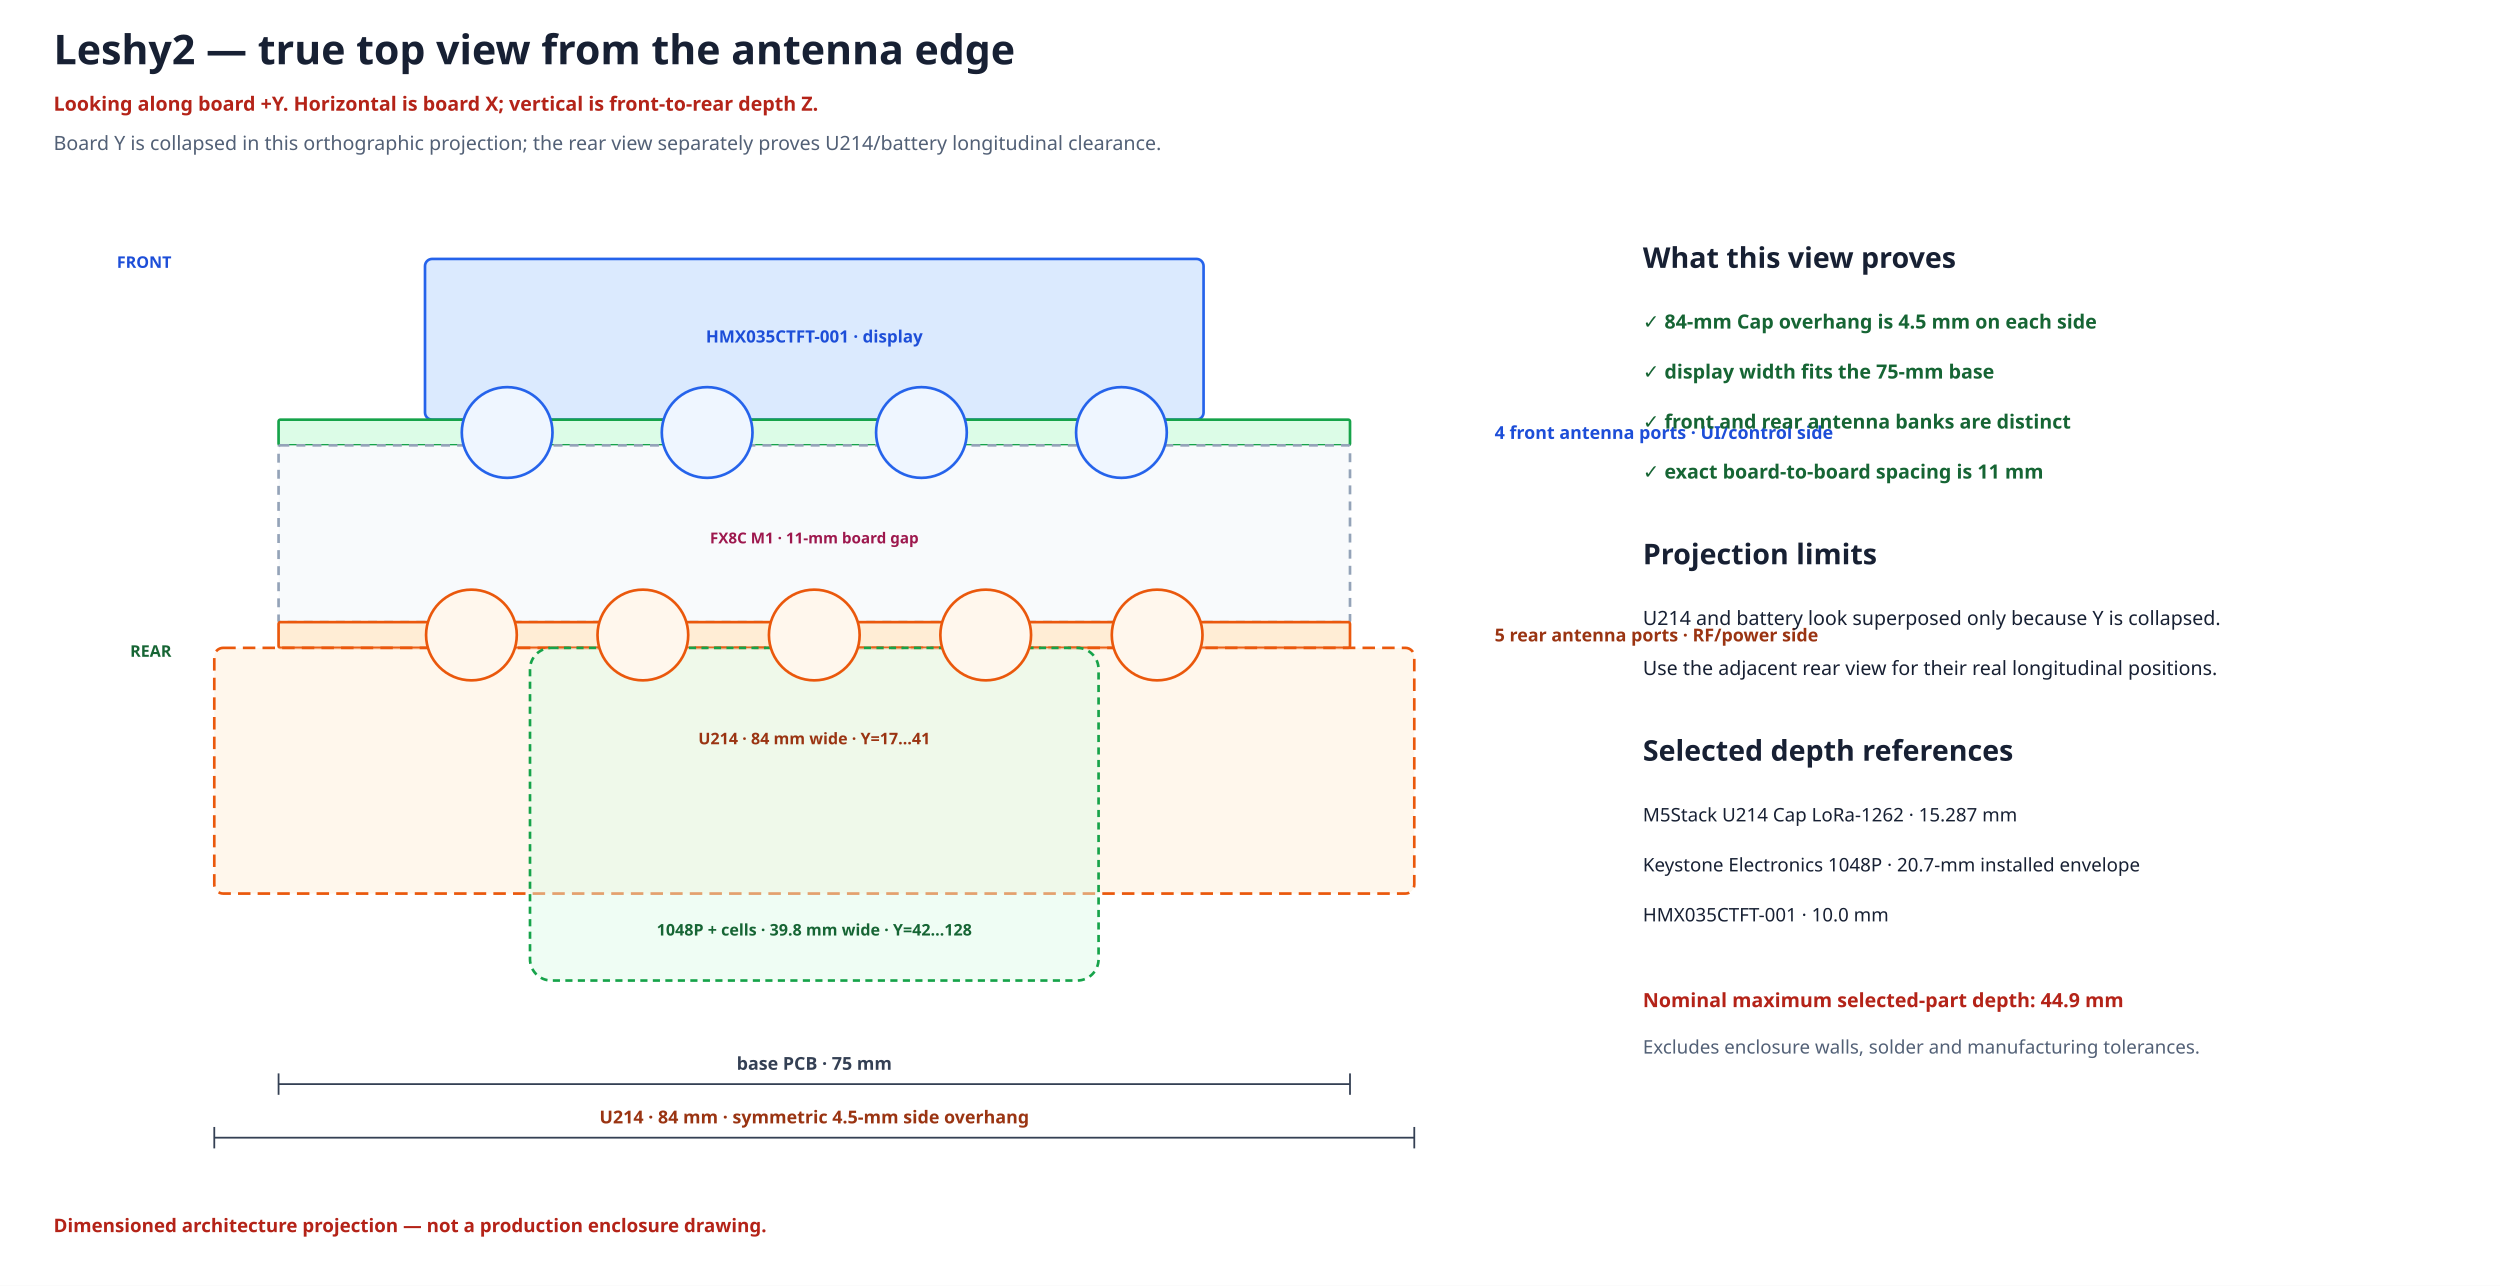
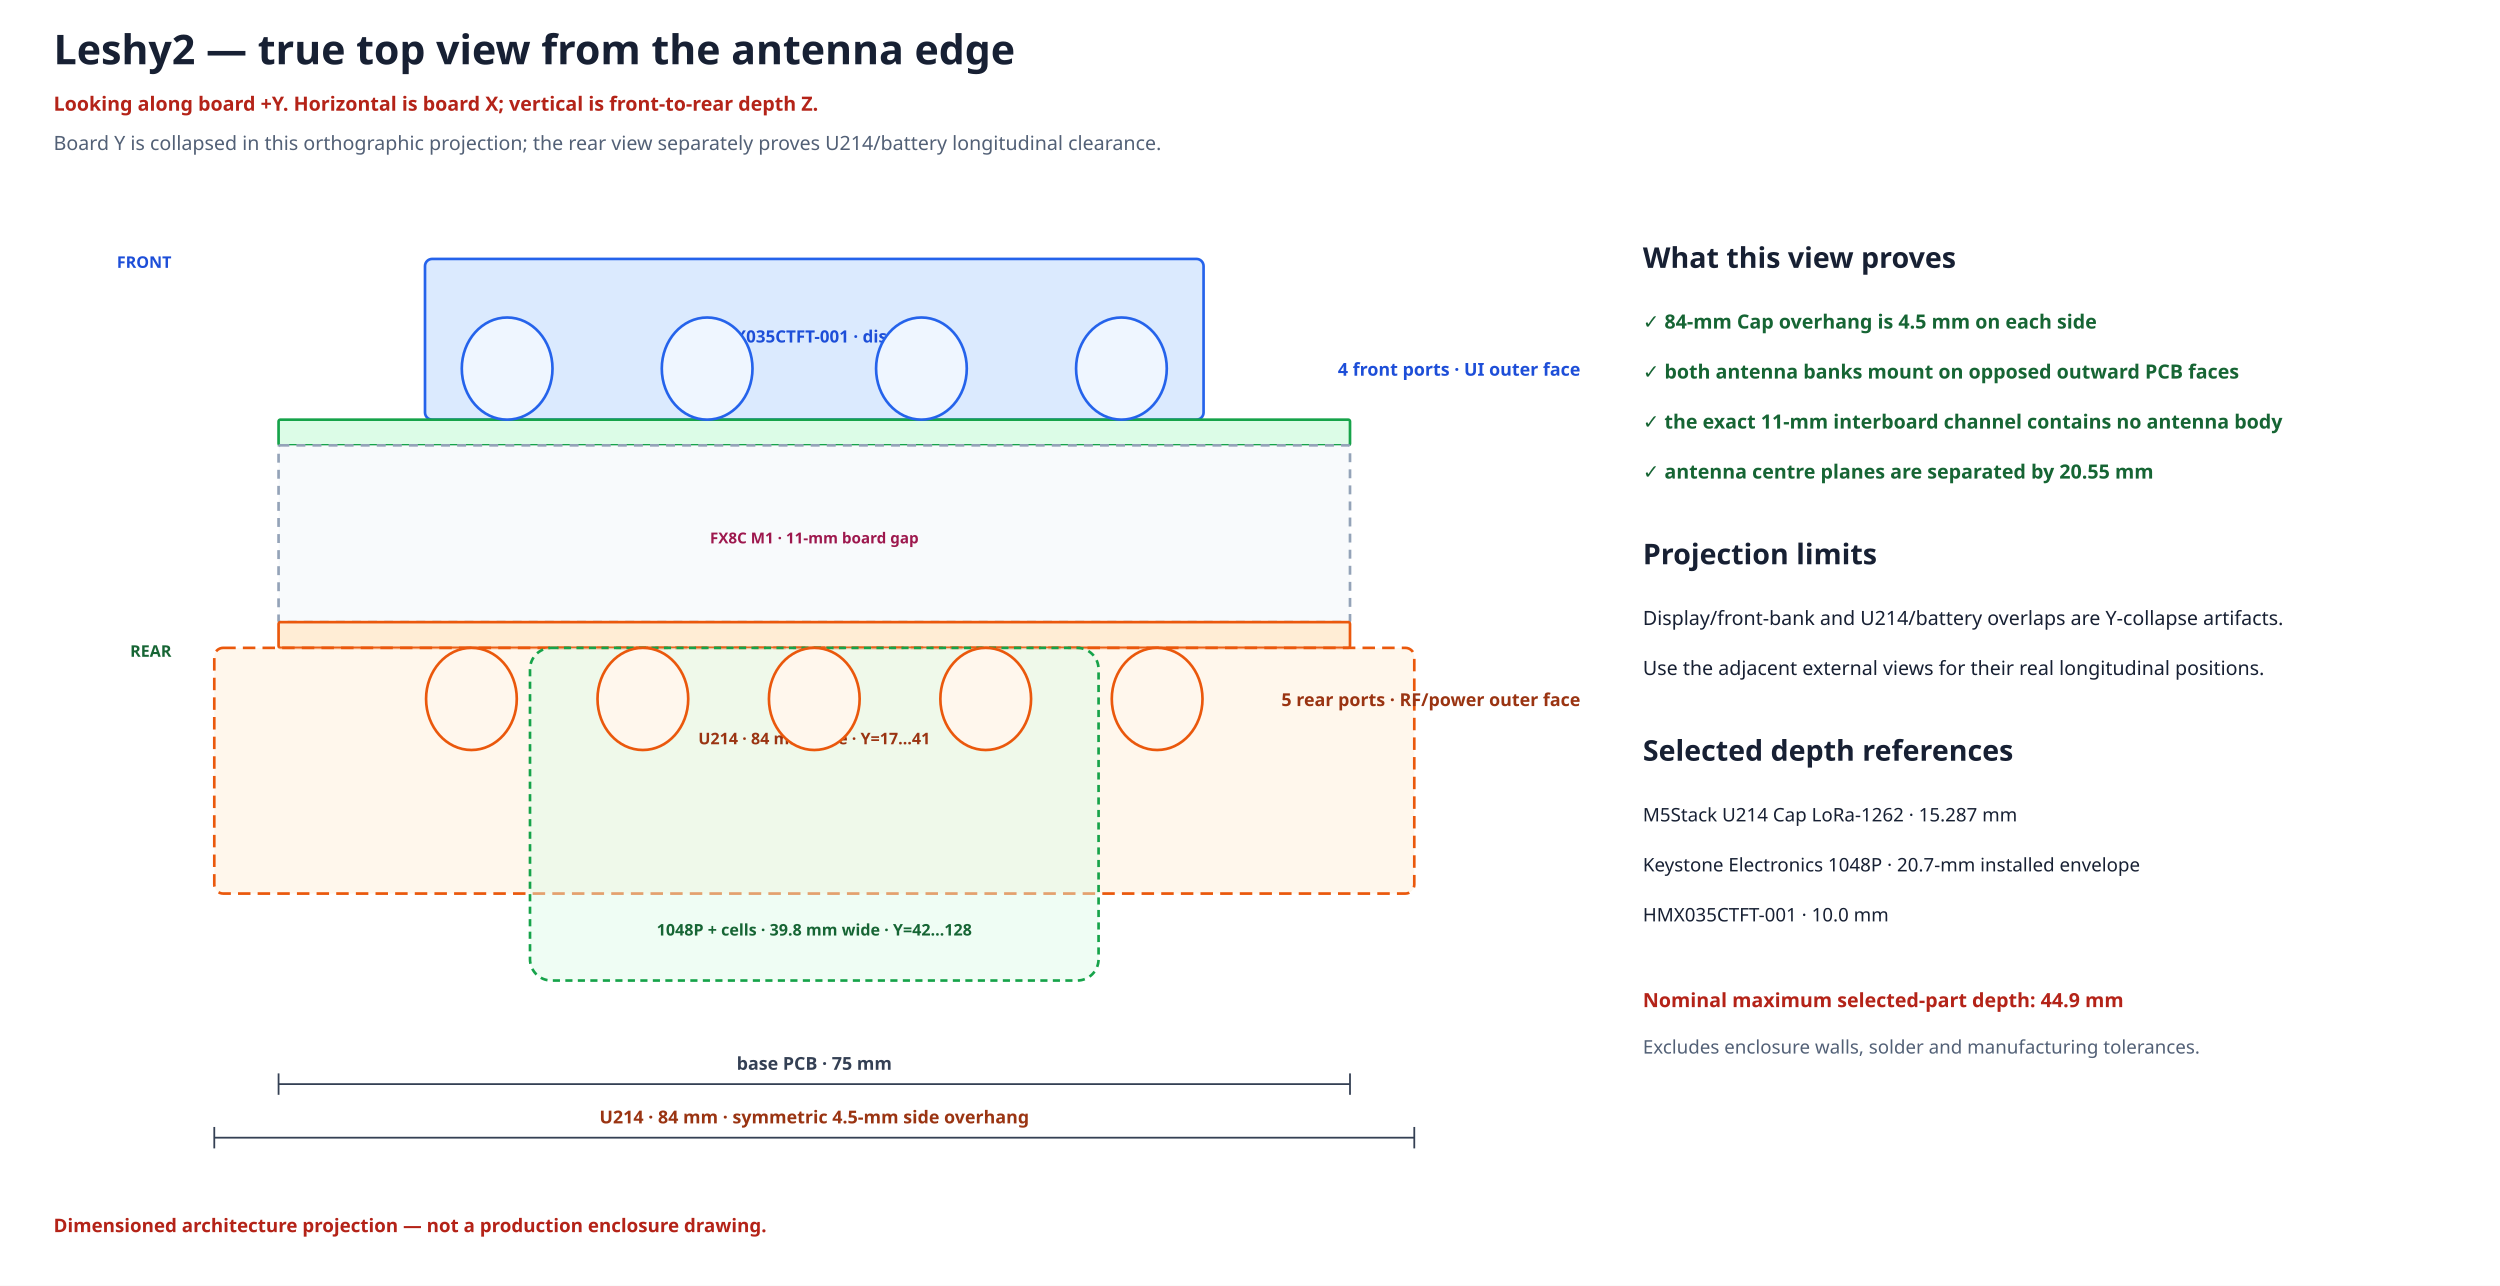
- <svg xmlns="http://www.w3.org/2000/svg" width="1400" height="720" viewBox="0 0 1400 720" data-view="top-edge" data-look-direction="antenna-edge-to-bottom">
+ <svg xmlns="http://www.w3.org/2000/svg" width="1400" height="720" viewBox="0 0 1400 720" data-view="top-edge" data-look-direction="antenna-edge-to-bottom" data-rf-mounting="opposed-outer-faces">
  <rect width="100%" height="100%" fill="#ffffff" />
  <text x="30.0" y="36.0" font-family="sans-serif" font-size="23" font-weight="bold" text-anchor="start" fill="#172033">Leshy2 — true top view from the antenna edge</text>
  <text x="30.0" y="62.0" font-family="sans-serif" font-size="11" font-weight="bold" text-anchor="start" fill="#b42318">Looking along board +Y. Horizontal is board X; vertical is front-to-rear depth Z.</text>
  <text x="30.0" y="84.0" font-family="sans-serif" font-size="11" font-weight="normal" text-anchor="start" fill="#526076">Board Y is collapsed in this orthographic projection; the rear view separately proves U214/battery longitudinal clearance.</text>
  <text x="96.0" y="150.0" font-family="sans-serif" font-size="9" font-weight="bold" text-anchor="end" fill="#1d4ed8">FRONT</text>
  <text x="96.0" y="367.8" font-family="sans-serif" font-size="9" font-weight="bold" text-anchor="end" fill="#166534">REAR</text>
  <rect x="238.0" y="145.0" width="436.0" height="90.0" rx="4" fill="#dbeafe" stroke="#2563eb" stroke-width="1.5" data-instance="display" />
  <text x="456.0" y="191.8" font-family="sans-serif" font-size="9.5" font-weight="bold" text-anchor="middle" fill="#1d4ed8">HMX035CTFT-001 · display</text>
  <rect x="156.0" y="235.0" width="600.0" height="14.4" rx="1" fill="#dcfce7" stroke="#16a34a" stroke-width="1.5" data-instance="ui-pcb" />
-   <rect x="156.0" y="249.4" width="600.0" height="99.0" rx="1" fill="#f8fafc" stroke="#94a3b8" stroke-width="1.5" stroke-dasharray="5 4" data-board-gap-mm="11" />
+   <rect x="156.0" y="249.4" width="600.0" height="99.0" rx="1" fill="#f8fafc" stroke="#94a3b8" stroke-width="1.5" stroke-dasharray="5 4" data-board-gap-mm="11" data-antenna-bodies="none" />
  <rect x="156.0" y="348.4" width="600.0" height="14.4" rx="1" fill="#ffedd5" stroke="#ea580c" stroke-width="1.5" data-instance="rf-pcb" />
  <text x="456.0" y="304.3" font-family="sans-serif" font-size="8.5" font-weight="bold" text-anchor="middle" fill="#9d174d">FX8C M1 · 11-mm board gap</text>
  <g id="top-edge-rear-envelopes" data-y-collapsed="true">
    <rect x="120.0" y="362.8" width="672.0" height="137.6" rx="5" fill="#ffedd5" stroke="#ea580c" stroke-width="1.5" stroke-dasharray="7 4" fill-opacity="0.45" data-instance="u214" />
    <rect x="296.8" y="362.8" width="318.4" height="186.3" rx="12" fill="#dcfce7" stroke="#16a34a" stroke-width="1.5" stroke-dasharray="4 3" fill-opacity="0.45" data-instance="pack-holder" />
  </g>
  <text x="456.0" y="416.8" font-family="sans-serif" font-size="9" font-weight="bold" text-anchor="middle" fill="#9a3412">U214 · 84 mm wide · Y=17…41</text>
  <text x="456.0" y="523.9" font-family="sans-serif" font-size="9" font-weight="bold" text-anchor="middle" fill="#166534">1048P + cells · 39.8 mm wide · Y=42…128</text>
-   <g id="front-antenna-bank" data-count="4">
-     <circle cx="284.0" cy="242.2" r="25.4" fill="#eff6ff" stroke="#2563eb" stroke-width="1.5" data-path="S3-2G4" />
-     <circle cx="396.0" cy="242.2" r="25.4" fill="#eff6ff" stroke="#2563eb" stroke-width="1.5" data-path="C5-2G4/5" />
-     <circle cx="516.0" cy="242.2" r="25.4" fill="#eff6ff" stroke="#2563eb" stroke-width="1.5" data-path="RX-FM/SW" />
-     <circle cx="628.0" cy="242.2" r="25.4" fill="#eff6ff" stroke="#2563eb" stroke-width="1.5" data-path="RX-AM/LW" />
+   <g id="front-antenna-bank" data-count="4" data-mount-face="ui-pcb-outer">
+     <ellipse cx="284.0" cy="206.4" rx="25.4" ry="28.6" fill="#eff6ff" stroke="#2563eb" stroke-width="1.5" data-path="S3-2G4" />
+     <ellipse cx="396.0" cy="206.4" rx="25.4" ry="28.6" fill="#eff6ff" stroke="#2563eb" stroke-width="1.5" data-path="C5-2G4/5" />
+     <ellipse cx="516.0" cy="206.4" rx="25.4" ry="28.6" fill="#eff6ff" stroke="#2563eb" stroke-width="1.5" data-path="RX-FM/SW" />
+     <ellipse cx="628.0" cy="206.4" rx="25.4" ry="28.6" fill="#eff6ff" stroke="#2563eb" stroke-width="1.5" data-path="RX-AM/LW" />
  </g>
-   <g id="rear-antenna-bank" data-count="5">
-     <circle cx="264.0" cy="355.6" r="25.4" fill="#fff7ed" stroke="#ea580c" stroke-width="1.5" data-path="N24-0" />
-     <circle cx="360.0" cy="355.6" r="25.4" fill="#fff7ed" stroke="#ea580c" stroke-width="1.5" data-path="CC-SUB" />
-     <circle cx="456.0" cy="355.6" r="25.4" fill="#fff7ed" stroke="#ea580c" stroke-width="1.5" data-path="N24-1" />
-     <circle cx="552.0" cy="355.6" r="25.4" fill="#fff7ed" stroke="#ea580c" stroke-width="1.5" data-path="VOICE-V/U" />
-     <circle cx="648.0" cy="355.6" r="25.4" fill="#fff7ed" stroke="#ea580c" stroke-width="1.5" data-path="N24-2" />
+   <g id="rear-antenna-bank" data-count="5" data-mount-face="rf-pcb-outer">
+     <ellipse cx="264.0" cy="391.4" rx="25.4" ry="28.6" fill="#fff7ed" stroke="#ea580c" stroke-width="1.5" data-path="N24-0" />
+     <ellipse cx="360.0" cy="391.4" rx="25.4" ry="28.6" fill="#fff7ed" stroke="#ea580c" stroke-width="1.5" data-path="CC-SUB" />
+     <ellipse cx="456.0" cy="391.4" rx="25.4" ry="28.6" fill="#fff7ed" stroke="#ea580c" stroke-width="1.5" data-path="N24-1" />
+     <ellipse cx="552.0" cy="391.4" rx="25.4" ry="28.6" fill="#fff7ed" stroke="#ea580c" stroke-width="1.5" data-path="VOICE-V/U" />
+     <ellipse cx="648.0" cy="391.4" rx="25.4" ry="28.6" fill="#fff7ed" stroke="#ea580c" stroke-width="1.5" data-path="N24-2" />
  </g>
-   <text x="837.0" y="245.8" font-family="sans-serif" font-size="10" font-weight="bold" text-anchor="start" fill="#1d4ed8">4 front antenna ports · UI/control side</text>
-   <text x="837.0" y="359.2" font-family="sans-serif" font-size="10" font-weight="bold" text-anchor="start" fill="#9a3412">5 rear antenna ports · RF/power side</text>
+   <text x="885.0" y="210.4" font-family="sans-serif" font-size="10" font-weight="bold" text-anchor="end" fill="#1d4ed8">4 front ports · UI outer face</text>
+   <text x="885.0" y="395.4" font-family="sans-serif" font-size="10" font-weight="bold" text-anchor="end" fill="#9a3412">5 rear ports · RF/power outer face</text>
  <line x1="156.0" y1="607.1" x2="756.0" y2="607.1" stroke="#344054" />
  <line x1="156.0" y1="601.1" x2="156.0" y2="613.1" stroke="#344054" />
  <line x1="756.0" y1="601.1" x2="756.0" y2="613.1" stroke="#344054" />
  <text x="456.0" y="599.1" font-family="sans-serif" font-size="10" font-weight="bold" text-anchor="middle" fill="#344054">base PCB · 75 mm</text>
  <line x1="120.0" y1="637.1" x2="792.0" y2="637.1" stroke="#344054" />
  <line x1="120.0" y1="631.1" x2="120.0" y2="643.1" stroke="#344054" />
  <line x1="792.0" y1="631.1" x2="792.0" y2="643.1" stroke="#344054" />
  <text x="456.0" y="629.1" font-family="sans-serif" font-size="10" font-weight="bold" text-anchor="middle" fill="#9a3412">U214 · 84 mm · symmetric 4.5-mm side overhang</text>
  <text x="920.0" y="150.0" font-family="sans-serif" font-size="16" font-weight="bold" text-anchor="start" fill="#172033">What this view proves</text>
  <text x="920.0" y="184.0" font-family="sans-serif" font-size="11" font-weight="bold" text-anchor="start" fill="#166534">✓ 84-mm Cap overhang is 4.5 mm on each side</text>
-   <text x="920.0" y="212.0" font-family="sans-serif" font-size="11" font-weight="bold" text-anchor="start" fill="#166534">✓ display width fits the 75-mm base</text>
-   <text x="920.0" y="240.0" font-family="sans-serif" font-size="11" font-weight="bold" text-anchor="start" fill="#166534">✓ front and rear antenna banks are distinct</text>
-   <text x="920.0" y="268.0" font-family="sans-serif" font-size="11" font-weight="bold" text-anchor="start" fill="#166534">✓ exact board-to-board spacing is 11 mm</text>
+   <text x="920.0" y="212.0" font-family="sans-serif" font-size="11" font-weight="bold" text-anchor="start" fill="#166534">✓ both antenna banks mount on opposed outward PCB faces</text>
+   <text x="920.0" y="240.0" font-family="sans-serif" font-size="11" font-weight="bold" text-anchor="start" fill="#166534">✓ the exact 11-mm interboard channel contains no antenna body</text>
+   <text x="920.0" y="268.0" font-family="sans-serif" font-size="11" font-weight="bold" text-anchor="start" fill="#166534">✓ antenna centre planes are separated by 20.55 mm</text>
  <text x="920.0" y="316.0" font-family="sans-serif" font-size="16" font-weight="bold" text-anchor="start" fill="#172033">Projection limits</text>
-   <text x="920.0" y="350.0" font-family="sans-serif" font-size="11" font-weight="normal" text-anchor="start" fill="#172033">U214 and battery look superposed only because Y is collapsed.</text>
-   <text x="920.0" y="378.0" font-family="sans-serif" font-size="11" font-weight="normal" text-anchor="start" fill="#172033">Use the adjacent rear view for their real longitudinal positions.</text>
+   <text x="920.0" y="350.0" font-family="sans-serif" font-size="11" font-weight="normal" text-anchor="start" fill="#172033">Display/front-bank and U214/battery overlaps are Y-collapse artifacts.</text>
+   <text x="920.0" y="378.0" font-family="sans-serif" font-size="11" font-weight="normal" text-anchor="start" fill="#172033">Use the adjacent external views for their real longitudinal positions.</text>
  <text x="920.0" y="426.0" font-family="sans-serif" font-size="16" font-weight="bold" text-anchor="start" fill="#172033">Selected depth references</text>
  <text x="920.0" y="460.0" font-family="sans-serif" font-size="10.5" font-weight="normal" text-anchor="start" fill="#172033">M5Stack U214 Cap LoRa-1262 · 15.287 mm</text>
  <text x="920.0" y="488.0" font-family="sans-serif" font-size="10.5" font-weight="normal" text-anchor="start" fill="#172033">Keystone Electronics 1048P · 20.7-mm installed envelope</text>
  <text x="920.0" y="516.0" font-family="sans-serif" font-size="10.5" font-weight="normal" text-anchor="start" fill="#172033">HMX035CTFT-001 · 10.0 mm</text>
  <text x="920.0" y="564.0" font-family="sans-serif" font-size="11" font-weight="bold" text-anchor="start" fill="#b42318">Nominal maximum selected-part depth: 44.9 mm</text>
  <text x="920.0" y="590.0" font-family="sans-serif" font-size="10.5" font-weight="normal" text-anchor="start" fill="#526076">Excludes enclosure walls, solder and manufacturing tolerances.</text>
  <text x="30.0" y="690.0" font-family="sans-serif" font-size="10.5" font-weight="bold" text-anchor="start" fill="#b42318">Dimensioned architecture projection — not a production enclosure drawing.</text>
</svg>
